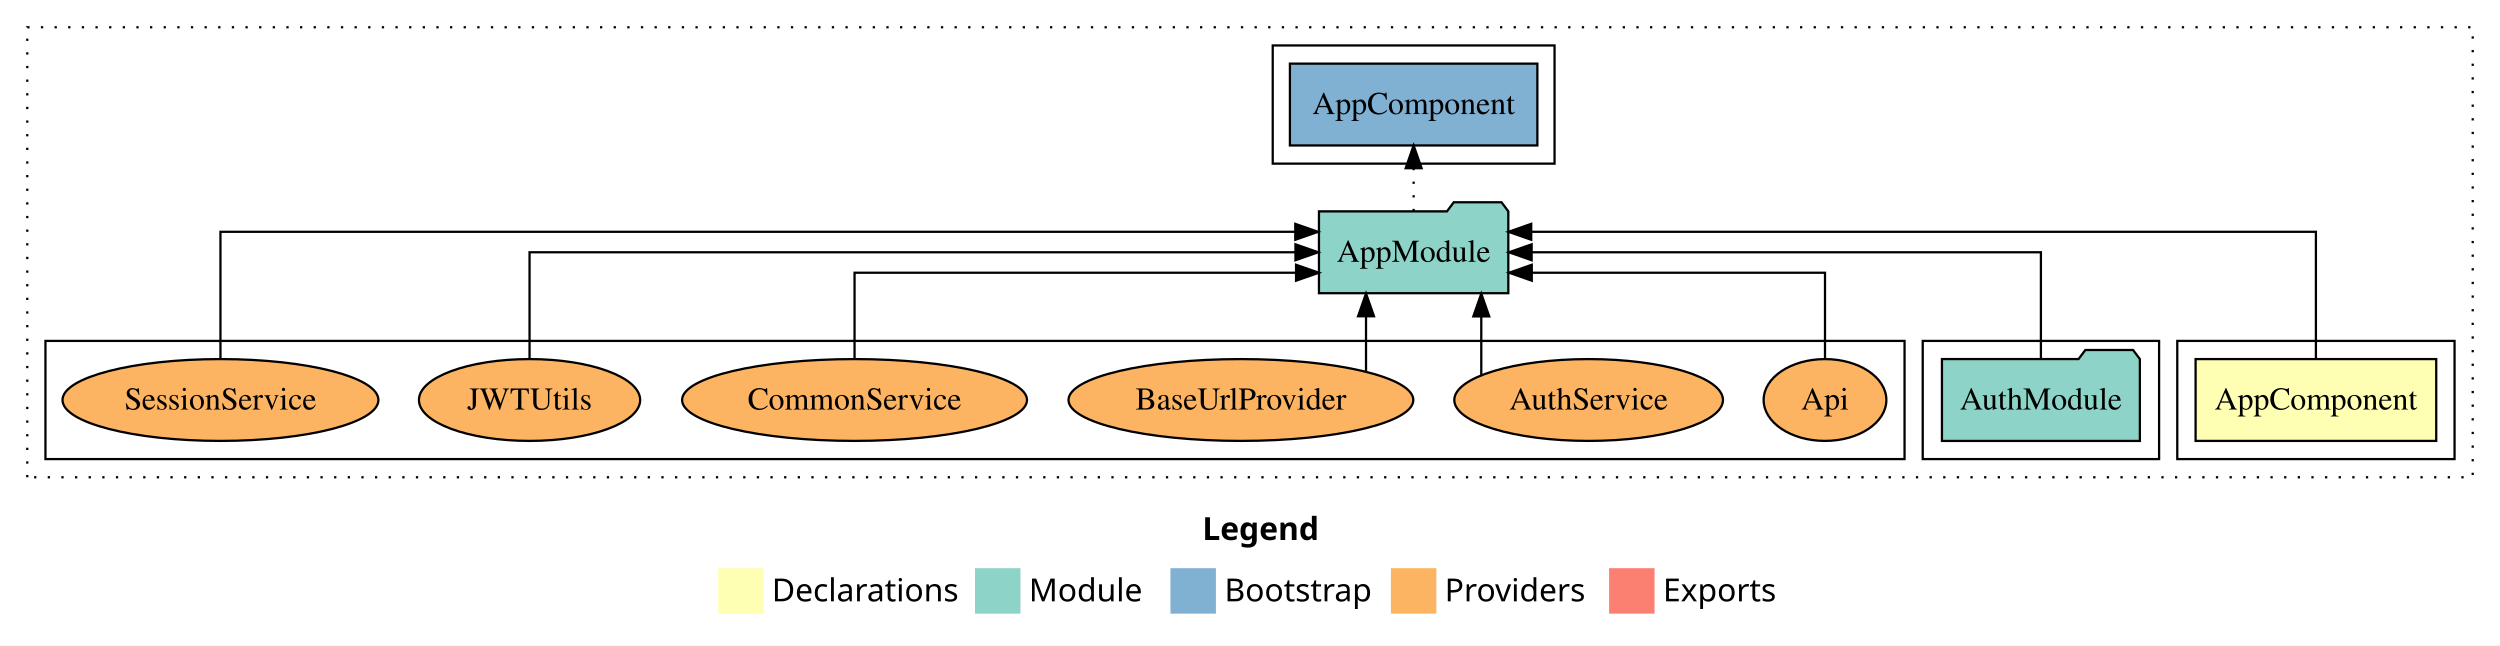
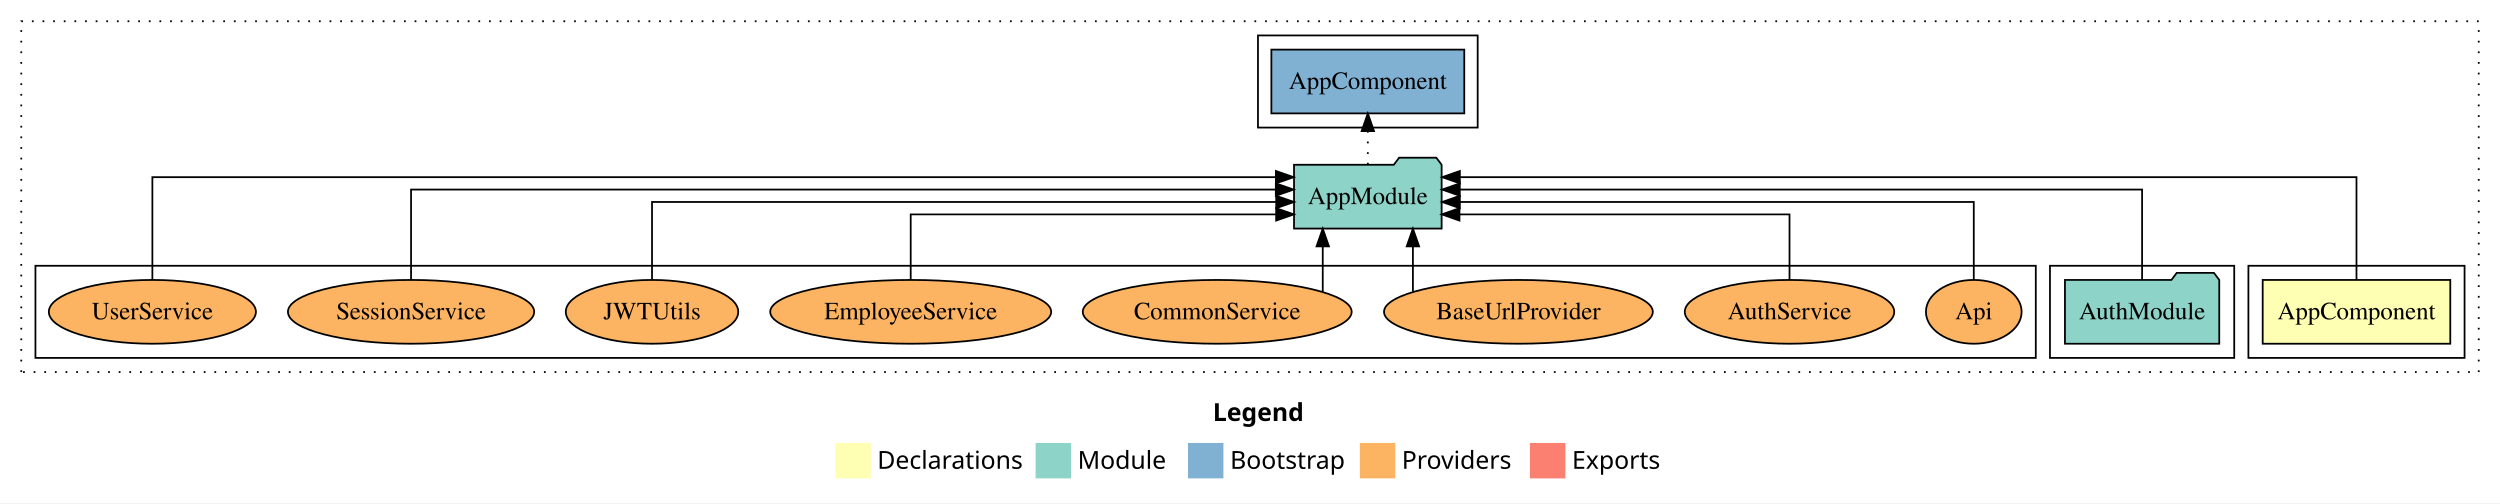
- <svg xmlns="http://www.w3.org/2000/svg" width="1100pt" height="284pt" viewBox="0.00 0.00 1100.00 284.00">
+ <svg xmlns="http://www.w3.org/2000/svg" width="1411pt" height="284pt" viewBox="0.00 0.00 1411.00 284.00">
  <g id="graph0" class="graph" transform="scale(1 1) rotate(0) translate(4 280)">
-     <polygon fill="#ffffff" stroke="transparent" points="-4,4 -4,-280 1096,-280 1096,4 -4,4" />
-     <text text-anchor="start" x="525.009" y="-42.4" font-family="sans-serif" font-weight="bold" font-size="14.00" fill="#000000">Legend</text>
-     <polygon fill="#ffffb3" stroke="transparent" points="312,-10 312,-30 332,-30 332,-10 312,-10" />
-     <text text-anchor="start" x="335.629" y="-15.4" font-family="sans-serif" font-size="14.00" fill="#000000">  Declarations</text>
-     <polygon fill="#8dd3c7" stroke="transparent" points="425,-10 425,-30 445,-30 445,-10 425,-10" />
-     <text text-anchor="start" x="448.725" y="-15.4" font-family="sans-serif" font-size="14.00" fill="#000000">  Module</text>
-     <polygon fill="#80b1d3" stroke="transparent" points="511,-10 511,-30 531,-30 531,-10 511,-10" />
-     <text text-anchor="start" x="534.781" y="-15.4" font-family="sans-serif" font-size="14.00" fill="#000000">  Bootstrap</text>
-     <polygon fill="#fdb462" stroke="transparent" points="608,-10 608,-30 628,-30 628,-10 608,-10" />
-     <text text-anchor="start" x="631.673" y="-15.4" font-family="sans-serif" font-size="14.00" fill="#000000">  Providers</text>
-     <polygon fill="#fb8072" stroke="transparent" points="704,-10 704,-30 724,-30 724,-10 704,-10" />
-     <text text-anchor="start" x="727.726" y="-15.4" font-family="sans-serif" font-size="14.00" fill="#000000">  Exports</text>
+     <polygon fill="#ffffff" stroke="transparent" points="-4,4 -4,-280 1407,-280 1407,4 -4,4" />
+     <text text-anchor="start" x="680.509" y="-42.4" font-family="sans-serif" font-weight="bold" font-size="14.00" fill="#000000">Legend</text>
+     <polygon fill="#ffffb3" stroke="transparent" points="467.5,-10 467.5,-30 487.5,-30 487.5,-10 467.5,-10" />
+     <text text-anchor="start" x="491.129" y="-15.4" font-family="sans-serif" font-size="14.00" fill="#000000">  Declarations</text>
+     <polygon fill="#8dd3c7" stroke="transparent" points="580.5,-10 580.5,-30 600.5,-30 600.5,-10 580.5,-10" />
+     <text text-anchor="start" x="604.225" y="-15.4" font-family="sans-serif" font-size="14.00" fill="#000000">  Module</text>
+     <polygon fill="#80b1d3" stroke="transparent" points="666.5,-10 666.5,-30 686.5,-30 686.5,-10 666.5,-10" />
+     <text text-anchor="start" x="690.281" y="-15.4" font-family="sans-serif" font-size="14.00" fill="#000000">  Bootstrap</text>
+     <polygon fill="#fdb462" stroke="transparent" points="763.5,-10 763.5,-30 783.5,-30 783.5,-10 763.5,-10" />
+     <text text-anchor="start" x="787.173" y="-15.4" font-family="sans-serif" font-size="14.00" fill="#000000">  Providers</text>
+     <polygon fill="#fb8072" stroke="transparent" points="859.5,-10 859.5,-30 879.5,-30 879.5,-10 859.5,-10" />
+     <text text-anchor="start" x="883.226" y="-15.4" font-family="sans-serif" font-size="14.00" fill="#000000">  Exports</text>
    <g id="clust1" class="cluster">
-       <polygon fill="none" stroke="#000000" stroke-dasharray="1,5" points="8,-70 8,-268 1084,-268 1084,-70 8,-70" />
+       <polygon fill="none" stroke="#000000" stroke-dasharray="1,5" points="8,-70 8,-268 1395,-268 1395,-70 8,-70" />
    </g>
    <g id="clust2" class="cluster">
-       <polygon fill="none" stroke="#000000" points="954,-78 954,-130 1076,-130 1076,-78 954,-78" />
+       <polygon fill="none" stroke="#000000" points="1265,-78 1265,-130 1387,-130 1387,-78 1265,-78" />
    </g>
    <g id="clust4" class="cluster">
-       <polygon fill="none" stroke="#000000" points="842,-78 842,-130 946,-130 946,-78 842,-78" />
+       <polygon fill="none" stroke="#000000" points="1153,-78 1153,-130 1257,-130 1257,-78 1153,-78" />
    </g>
    <g id="clust6" class="cluster">
-       <polygon fill="none" stroke="#000000" points="556,-208 556,-260 680,-260 680,-208 556,-208" />
+       <polygon fill="none" stroke="#000000" points="706,-208 706,-260 830,-260 830,-208 706,-208" />
    </g>
    <g id="clust7" class="cluster">
-       <polygon fill="none" stroke="#000000" points="16,-78 16,-130 834,-130 834,-78 16,-78" />
+       <polygon fill="none" stroke="#000000" points="16,-78 16,-130 1145,-130 1145,-78 16,-78" />
    </g>
    <g id="node1" class="node">
-       <polygon fill="#ffffb3" stroke="#000000" points="1067.94,-122 962.06,-122 962.06,-86 1067.94,-86 1067.94,-122" />
-       <text text-anchor="middle" x="1015" y="-99.8" font-family="Times,serif" font-size="14.00" fill="#000000">AppComponent</text>
+       <polygon fill="#ffffb3" stroke="#000000" points="1378.94,-122 1273.06,-122 1273.06,-86 1378.94,-86 1378.94,-122" />
+       <text text-anchor="middle" x="1326" y="-99.8" font-family="Times,serif" font-size="14.00" fill="#000000">AppComponent</text>
    </g>
    <g id="node2" class="node">
-       <polygon fill="#8dd3c7" stroke="#000000" points="659.657,-187 656.657,-191 635.657,-191 632.657,-187 576.343,-187 576.343,-151 659.657,-151 659.657,-187" />
-       <text text-anchor="middle" x="618" y="-164.8" font-family="Times,serif" font-size="14.00" fill="#000000">AppModule</text>
+       <polygon fill="#8dd3c7" stroke="#000000" points="809.657,-187 806.657,-191 785.657,-191 782.657,-187 726.343,-187 726.343,-151 809.657,-151 809.657,-187" />
+       <text text-anchor="middle" x="768" y="-164.8" font-family="Times,serif" font-size="14.00" fill="#000000">AppModule</text>
    </g>
    <g id="edge1" class="edge">
-       <path fill="none" stroke="#000000" d="M1015,-122.292C1015,-144.206 1015,-178 1015,-178 1015,-178 669.736,-178 669.736,-178" />
-       <polygon fill="#000000" stroke="#000000" points="669.736,-174.5 659.736,-178 669.736,-181.5 669.736,-174.5" />
+       <path fill="none" stroke="#000000" d="M1326,-122.011C1326,-144.485 1326,-180 1326,-180 1326,-180 819.941,-180 819.941,-180" />
+       <polygon fill="#000000" stroke="#000000" points="819.941,-176.5 809.941,-180 819.941,-183.5 819.941,-176.5" />
    </g>
    <g id="node4" class="node">
-       <polygon fill="#80b1d3" stroke="#000000" points="672.439,-252 563.561,-252 563.561,-216 672.439,-216 672.439,-252" />
-       <text text-anchor="middle" x="618" y="-229.8" font-family="Times,serif" font-size="14.00" fill="#000000">AppComponent </text>
+       <polygon fill="#80b1d3" stroke="#000000" points="822.439,-252 713.561,-252 713.561,-216 822.439,-216 822.439,-252" />
+       <text text-anchor="middle" x="768" y="-229.8" font-family="Times,serif" font-size="14.00" fill="#000000">AppComponent </text>
    </g>
    <g id="edge3" class="edge">
-       <path fill="none" stroke="#000000" stroke-dasharray="1,5" d="M618,-187.106C618,-187.106 618,-205.991 618,-205.991" />
-       <polygon fill="#000000" stroke="#000000" points="614.5,-205.991 618,-215.991 621.5,-205.991 614.5,-205.991" />
+       <path fill="none" stroke="#000000" stroke-dasharray="1,5" d="M768,-187.106C768,-187.106 768,-205.991 768,-205.991" />
+       <polygon fill="#000000" stroke="#000000" points="764.5,-205.991 768,-215.991 771.5,-205.991 764.5,-205.991" />
    </g>
    <g id="node3" class="node">
-       <polygon fill="#8dd3c7" stroke="#000000" points="937.548,-122 934.548,-126 913.548,-126 910.548,-122 850.452,-122 850.452,-86 937.548,-86 937.548,-122" />
-       <text text-anchor="middle" x="894" y="-99.8" font-family="Times,serif" font-size="14.00" fill="#000000">AuthModule</text>
+       <polygon fill="#8dd3c7" stroke="#000000" points="1248.548,-122 1245.548,-126 1224.548,-126 1221.548,-122 1161.452,-122 1161.452,-86 1248.548,-86 1248.548,-122" />
+       <text text-anchor="middle" x="1205" y="-99.8" font-family="Times,serif" font-size="14.00" fill="#000000">AuthModule</text>
    </g>
    <g id="edge2" class="edge">
-       <path fill="none" stroke="#000000" d="M894,-122.106C894,-141.339 894,-169 894,-169 894,-169 669.918,-169 669.918,-169" />
-       <polygon fill="#000000" stroke="#000000" points="669.918,-165.5 659.918,-169 669.918,-172.5 669.918,-165.5" />
+       <path fill="none" stroke="#000000" d="M1205,-122.129C1205,-142.572 1205,-173 1205,-173 1205,-173 819.901,-173 819.901,-173" />
+       <polygon fill="#000000" stroke="#000000" points="819.901,-169.5 809.901,-173 819.901,-176.5 819.901,-169.5" />
    </g>
    <g id="node5" class="node">
-       <ellipse fill="#fdb462" stroke="#000000" cx="799" cy="-104" rx="27" ry="18" />
-       <text text-anchor="middle" x="799" y="-99.8" font-family="Times,serif" font-size="14.00" fill="#000000">Api</text>
+       <ellipse fill="#fdb462" stroke="#000000" cx="1110" cy="-104" rx="27" ry="18" />
+       <text text-anchor="middle" x="1110" y="-99.8" font-family="Times,serif" font-size="14.00" fill="#000000">Api</text>
    </g>
    <g id="edge4" class="edge">
-       <path fill="none" stroke="#000000" d="M799,-122.027C799,-138.398 799,-160 799,-160 799,-160 669.98,-160 669.98,-160" />
-       <polygon fill="#000000" stroke="#000000" points="669.98,-156.5 659.98,-160 669.98,-163.5 669.98,-156.5" />
+       <path fill="none" stroke="#000000" d="M1110,-122.267C1110,-140.555 1110,-166 1110,-166 1110,-166 819.936,-166 819.936,-166" />
+       <polygon fill="#000000" stroke="#000000" points="819.936,-162.5 809.936,-166 819.936,-169.5 819.936,-162.5" />
    </g>
    <g id="node6" class="node">
-       <ellipse fill="#fdb462" stroke="#000000" cx="695" cy="-104" rx="59.108" ry="18" />
-       <text text-anchor="middle" x="695" y="-99.8" font-family="Times,serif" font-size="14.00" fill="#000000">AuthService</text>
+       <ellipse fill="#fdb462" stroke="#000000" cx="1006" cy="-104" rx="59.108" ry="18" />
+       <text text-anchor="middle" x="1006" y="-99.8" font-family="Times,serif" font-size="14.00" fill="#000000">AuthService</text>
    </g>
    <g id="edge5" class="edge">
-       <path fill="none" stroke="#000000" d="M647.762,-115.026C647.762,-115.026 647.762,-140.779 647.762,-140.779" />
-       <polygon fill="#000000" stroke="#000000" points="644.262,-140.779 647.762,-150.779 651.262,-140.779 644.262,-140.779" />
+       <path fill="none" stroke="#000000" d="M1006,-122.009C1006,-138.049 1006,-159 1006,-159 1006,-159 819.729,-159 819.729,-159" />
+       <polygon fill="#000000" stroke="#000000" points="819.729,-155.5 809.729,-159 819.729,-162.5 819.729,-155.5" />
    </g>
    <g id="node7" class="node">
-       <ellipse fill="#fdb462" stroke="#000000" cx="542" cy="-104" rx="75.859" ry="18" />
-       <text text-anchor="middle" x="542" y="-99.8" font-family="Times,serif" font-size="14.00" fill="#000000">BaseUrlProvider</text>
+       <ellipse fill="#fdb462" stroke="#000000" cx="853" cy="-104" rx="75.859" ry="18" />
+       <text text-anchor="middle" x="853" y="-99.8" font-family="Times,serif" font-size="14.00" fill="#000000">BaseUrlProvider</text>
    </g>
    <g id="edge6" class="edge">
-       <path fill="none" stroke="#000000" d="M597.051,-116.533C597.051,-116.533 597.051,-140.851 597.051,-140.851" />
-       <polygon fill="#000000" stroke="#000000" points="593.551,-140.851 597.051,-150.851 600.551,-140.851 593.551,-140.851" />
+       <path fill="none" stroke="#000000" d="M793.449,-115.322C793.449,-115.322 793.449,-140.942 793.449,-140.942" />
+       <polygon fill="#000000" stroke="#000000" points="789.95,-140.942 793.449,-150.942 796.95,-140.942 789.95,-140.942" />
    </g>
    <g id="node8" class="node">
-       <ellipse fill="#fdb462" stroke="#000000" cx="372" cy="-104" rx="75.884" ry="18" />
-       <text text-anchor="middle" x="372" y="-99.8" font-family="Times,serif" font-size="14.00" fill="#000000">CommonService</text>
+       <ellipse fill="#fdb462" stroke="#000000" cx="683" cy="-104" rx="75.884" ry="18" />
+       <text text-anchor="middle" x="683" y="-99.8" font-family="Times,serif" font-size="14.00" fill="#000000">CommonService</text>
    </g>
    <g id="edge7" class="edge">
-       <path fill="none" stroke="#000000" d="M372,-122.027C372,-138.398 372,-160 372,-160 372,-160 566.269,-160 566.269,-160" />
-       <polygon fill="#000000" stroke="#000000" points="566.269,-163.5 576.269,-160 566.269,-156.5 566.269,-163.5" />
+       <path fill="none" stroke="#000000" d="M742.557,-115.322C742.557,-115.322 742.557,-140.942 742.557,-140.942" />
+       <polygon fill="#000000" stroke="#000000" points="739.057,-140.942 742.557,-150.942 746.057,-140.942 739.057,-140.942" />
    </g>
    <g id="node9" class="node">
-       <ellipse fill="#fdb462" stroke="#000000" cx="229" cy="-104" rx="48.669" ry="18" />
-       <text text-anchor="middle" x="229" y="-99.8" font-family="Times,serif" font-size="14.00" fill="#000000">JWTUtils</text>
+       <ellipse fill="#fdb462" stroke="#000000" cx="510" cy="-104" rx="79.292" ry="18" />
+       <text text-anchor="middle" x="510" y="-99.8" font-family="Times,serif" font-size="14.00" fill="#000000">EmployeeService</text>
    </g>
    <g id="edge8" class="edge">
-       <path fill="none" stroke="#000000" d="M229,-122.106C229,-141.339 229,-169 229,-169 229,-169 566.001,-169 566.001,-169" />
-       <polygon fill="#000000" stroke="#000000" points="566.001,-172.5 576.001,-169 566.001,-165.5 566.001,-172.5" />
+       <path fill="none" stroke="#000000" d="M510,-122.009C510,-138.049 510,-159 510,-159 510,-159 716.261,-159 716.261,-159" />
+       <polygon fill="#000000" stroke="#000000" points="716.261,-162.5 726.261,-159 716.261,-155.5 716.261,-162.5" />
    </g>
    <g id="node10" class="node">
-       <ellipse fill="#fdb462" stroke="#000000" cx="93" cy="-104" rx="69.497" ry="18" />
-       <text text-anchor="middle" x="93" y="-99.8" font-family="Times,serif" font-size="14.00" fill="#000000">SessionService</text>
+       <ellipse fill="#fdb462" stroke="#000000" cx="364" cy="-104" rx="48.669" ry="18" />
+       <text text-anchor="middle" x="364" y="-99.8" font-family="Times,serif" font-size="14.00" fill="#000000">JWTUtils</text>
    </g>
    <g id="edge9" class="edge">
-       <path fill="none" stroke="#000000" d="M93,-122.292C93,-144.206 93,-178 93,-178 93,-178 565.924,-178 565.924,-178" />
-       <polygon fill="#000000" stroke="#000000" points="565.924,-181.5 575.924,-178 565.924,-174.5 565.924,-181.5" />
+       <path fill="none" stroke="#000000" d="M364,-122.267C364,-140.555 364,-166 364,-166 364,-166 716.287,-166 716.287,-166" />
+       <polygon fill="#000000" stroke="#000000" points="716.287,-169.5 726.287,-166 716.287,-162.5 716.287,-169.5" />
+     </g>
+     <g id="node11" class="node">
+       <ellipse fill="#fdb462" stroke="#000000" cx="228" cy="-104" rx="69.497" ry="18" />
+       <text text-anchor="middle" x="228" y="-99.8" font-family="Times,serif" font-size="14.00" fill="#000000">SessionService</text>
+     </g>
+     <g id="edge10" class="edge">
+       <path fill="none" stroke="#000000" d="M228,-122.129C228,-142.572 228,-173 228,-173 228,-173 716.076,-173 716.076,-173" />
+       <polygon fill="#000000" stroke="#000000" points="716.077,-176.5 726.076,-173 716.076,-169.5 716.077,-176.5" />
+     </g>
+     <g id="node12" class="node">
+       <ellipse fill="#fdb462" stroke="#000000" cx="82" cy="-104" rx="58.441" ry="18" />
+       <text text-anchor="middle" x="82" y="-99.8" font-family="Times,serif" font-size="14.00" fill="#000000">UserService</text>
+     </g>
+     <g id="edge11" class="edge">
+       <path fill="none" stroke="#000000" d="M82,-122.011C82,-144.485 82,-180 82,-180 82,-180 716.12,-180 716.12,-180" />
+       <polygon fill="#000000" stroke="#000000" points="716.12,-183.5 726.12,-180 716.12,-176.5 716.12,-183.5" />
    </g>
  </g>
</svg>
